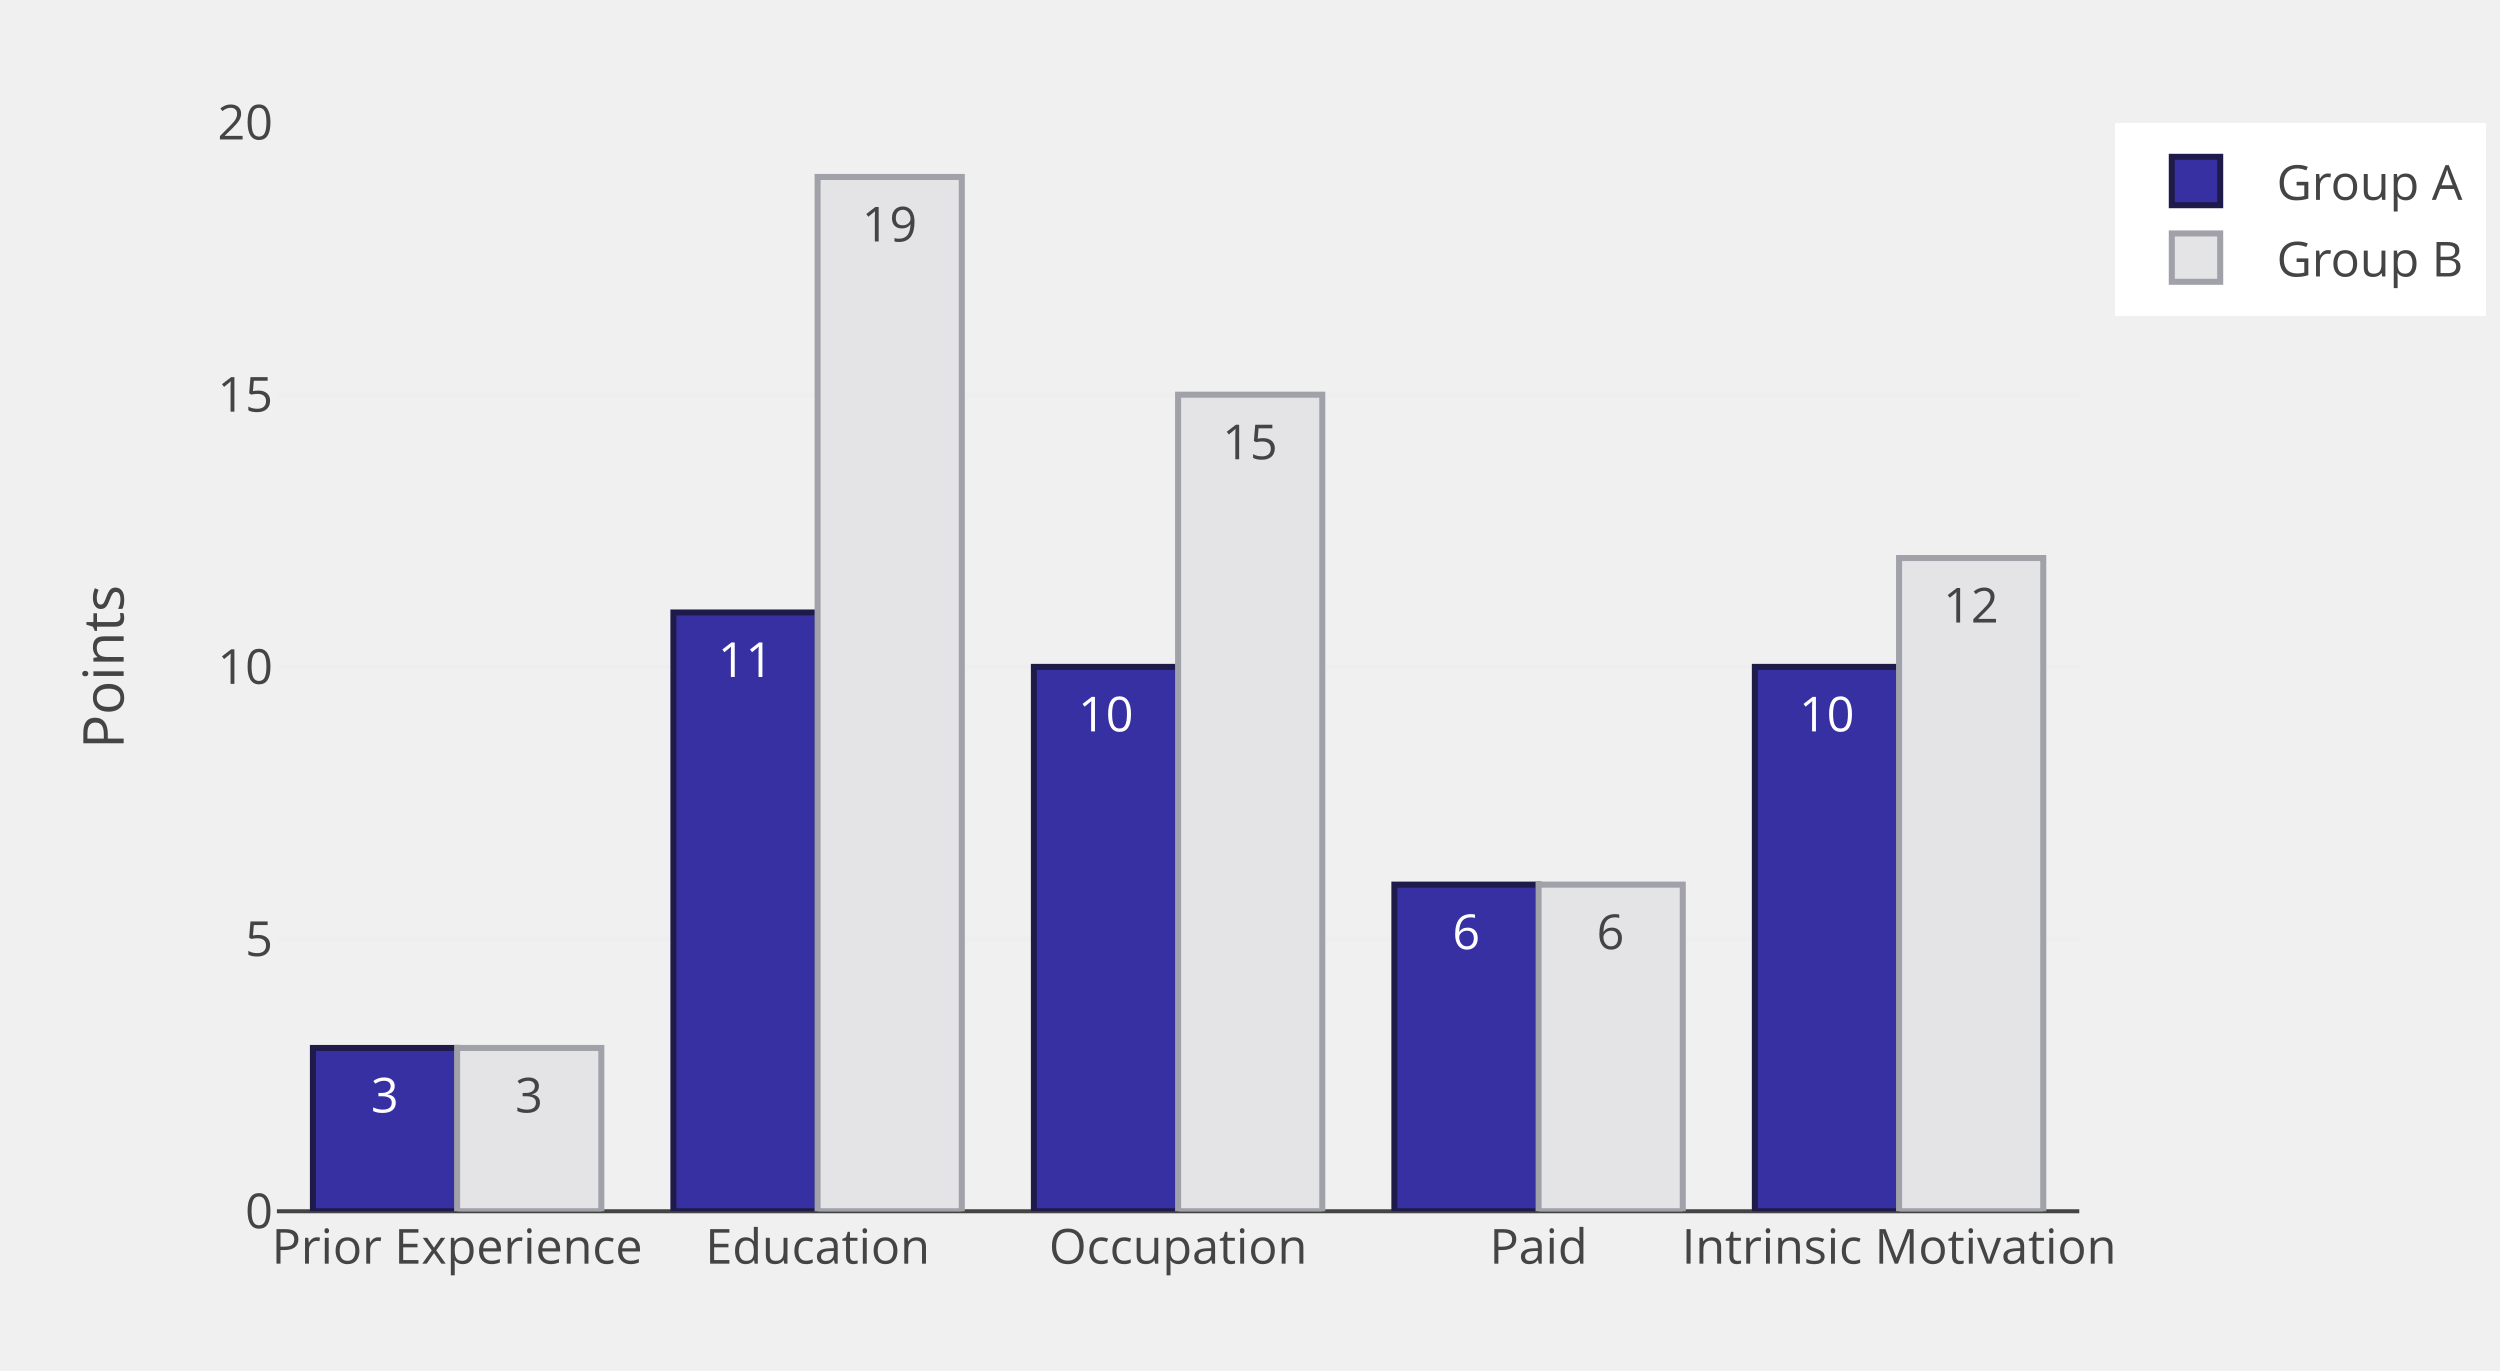
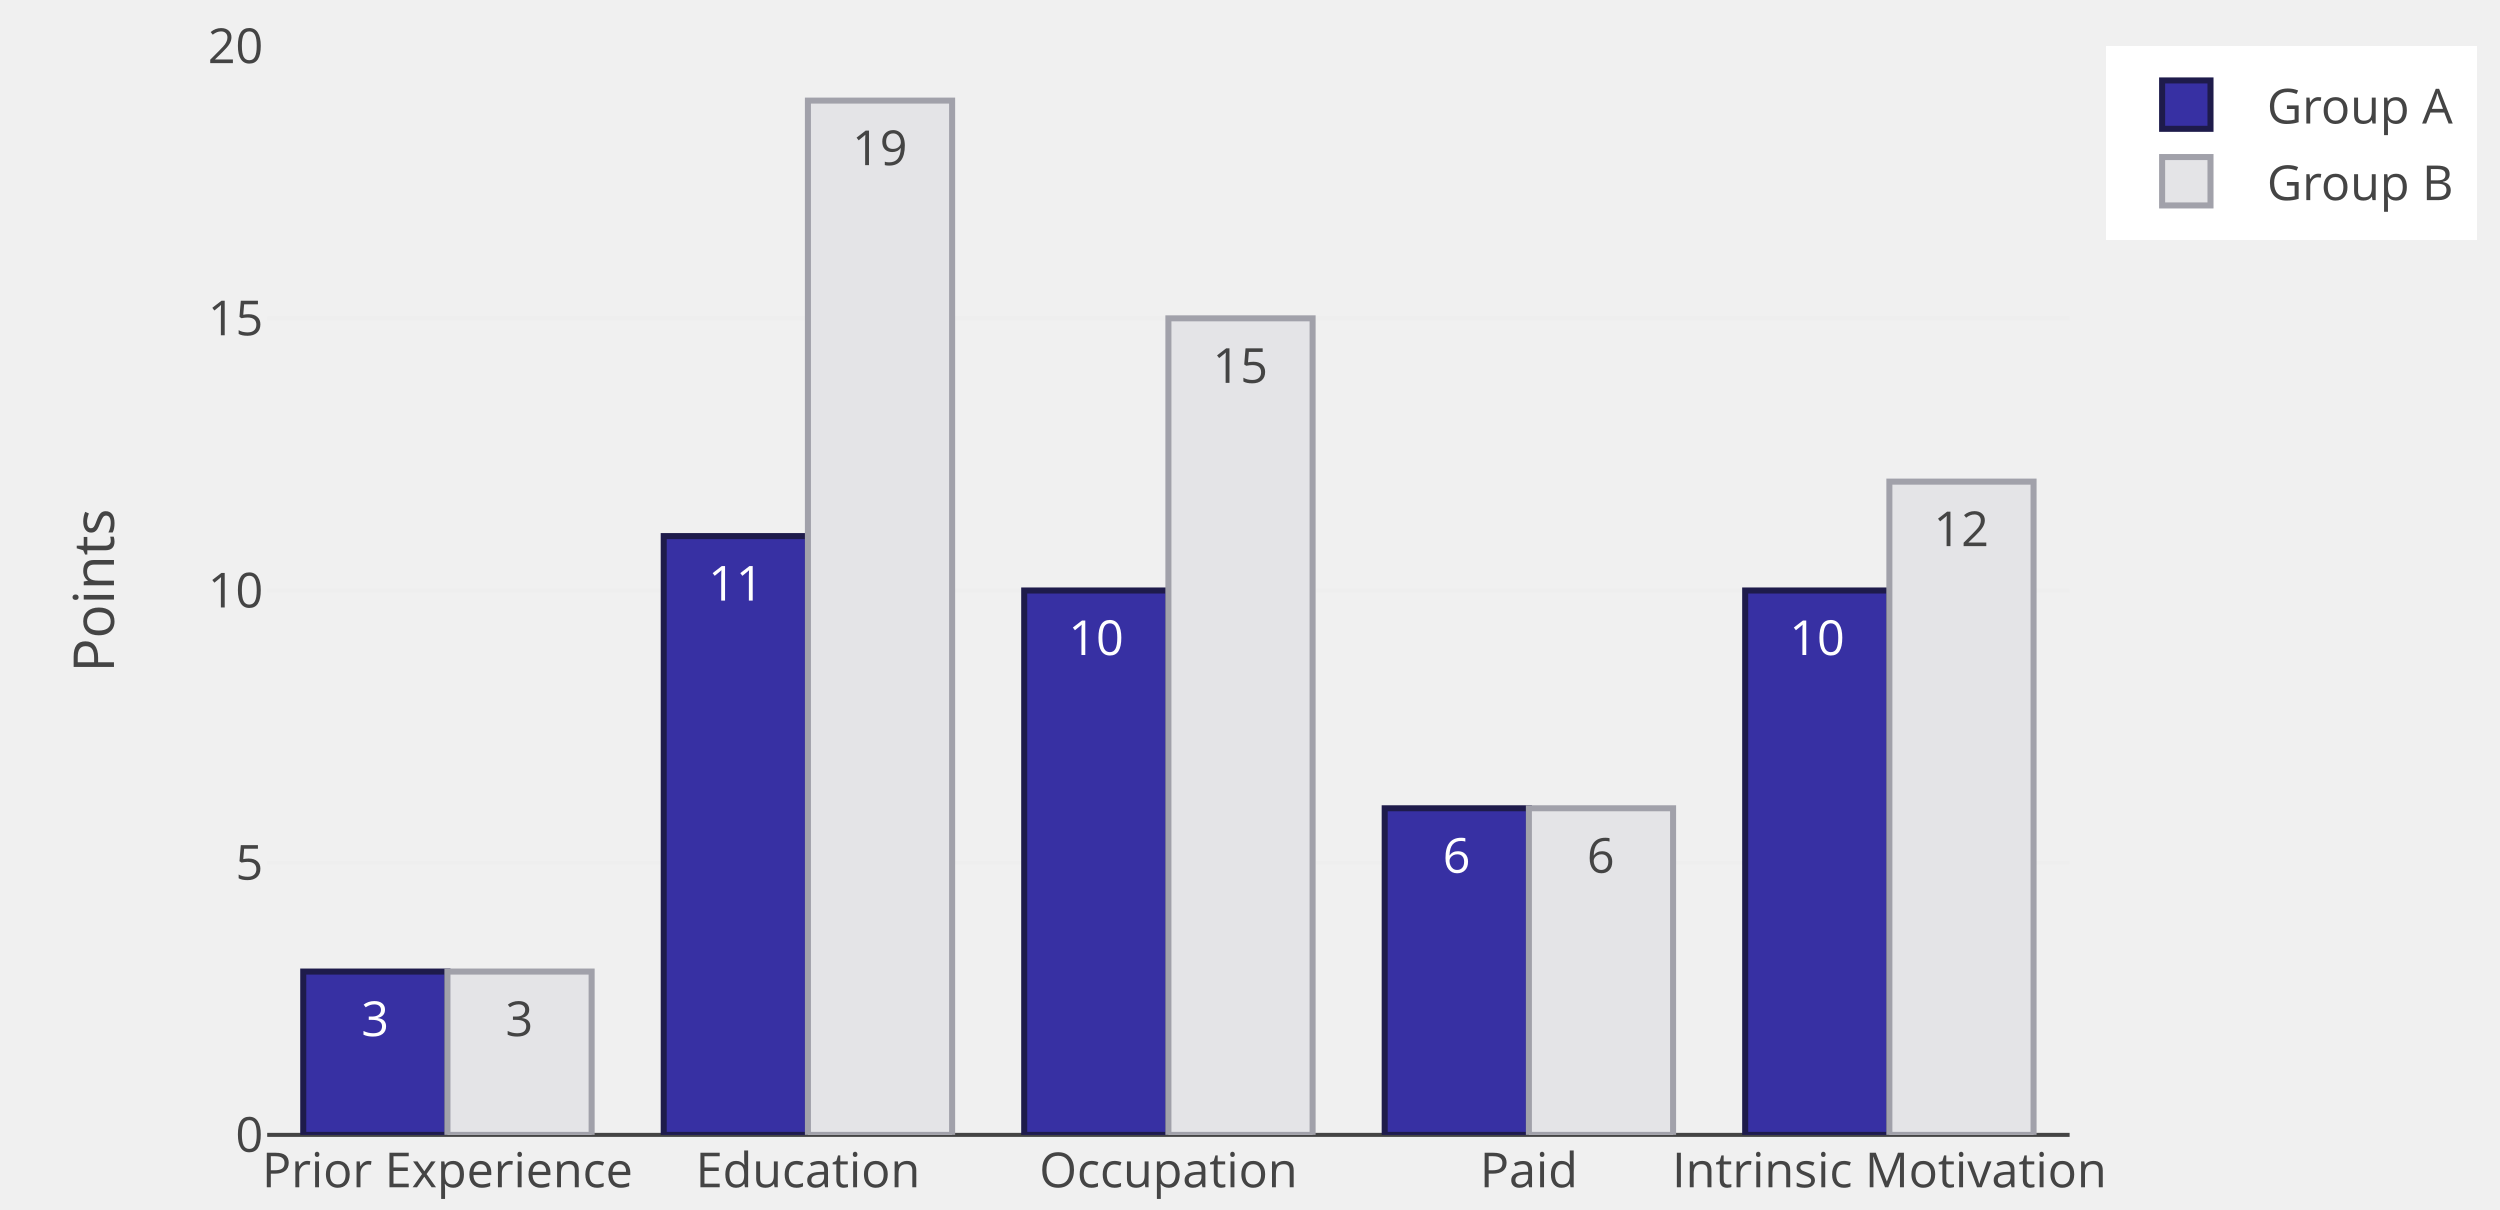
- <svg xmlns="http://www.w3.org/2000/svg" class="main-svg" width="620" height="340" viewBox="0 0 620 340" version="1.1" id="svg92">
+ <svg xmlns="http://www.w3.org/2000/svg" class="main-svg" width="620" height="300" viewBox="0 0 620 300" version="1.1" id="svg92">
  <defs id="defs-e88133">
    <g class="clips" id="g5">
      <clipPath id="clipe88133xyplot" class="plotclip">
        <rect width="447" height="270" id="rect2" x="0" y="0" />
      </clipPath>
      <clipPath class="axesclip" id="clipe88133x">
        <rect x="80" y="0" width="447" height="450" id="rect3" />
      </clipPath>
      <clipPath class="axesclip" id="clipe88133y">
        <rect x="0" y="100" width="640" height="270" id="rect4" />
      </clipPath>
      <clipPath class="axesclip" id="clipe88133xy">
        <rect x="80" y="100" width="447" height="270" id="rect5" />
      </clipPath>
    </g>
    <g class="gradients" id="g6" />
    <g class="patterns" id="g7" />
  </defs>
  <g class="bglayer" id="g8" />
  <g class="layer-below" id="g11">
    <g class="imagelayer" id="g9" />
    <g class="shapelayer" id="g10" />
  </g>
-   <g class="cartesianlayer" id="g59" transform="translate(-11.33298,-69.60938)">
+   <g class="cartesianlayer" id="g59" transform="translate(-13.73552,-88.55179)">
    <g class="subplot xy" id="g58">
      <g class="layer-subplot" id="g14">
        <g class="shapelayer" id="g12" />
        <g class="imagelayer" id="g13" />
      </g>
      <g class="minor-gridlayer" id="g17">
        <g class="x" id="g15" />
        <g class="y" id="g16" />
      </g>
      <g class="gridlayer" id="g21">
        <g class="x" id="g18" />
        <g class="y" id="g20">
          <path class="ygrid crisp" transform="translate(0,302.5)" d="M 80,0 H 527" style="stroke:#eeeeee;stroke-width:1px;stroke-opacity:1" id="path18" />
          <path class="ygrid crisp" transform="translate(0,235)" d="M 80,0 H 527" style="stroke:#eeeeee;stroke-width:1px;stroke-opacity:1" id="path19" />
          <path class="ygrid crisp" transform="translate(0,167.5)" d="M 80,0 H 527" style="stroke:#eeeeee;stroke-width:1px;stroke-opacity:1" id="path20" />
        </g>
      </g>
      <g class="zerolinelayer" id="g22">
        <path class="yzl zl crisp" transform="translate(0,370)" d="M 80,0 H 527" style="stroke:#444444;stroke-width:1px;stroke-opacity:1" id="path21" />
      </g>
      <path class="xlines-below" id="path22" d="" />
      <path class="ylines-below" id="path23" d="" />
      <g class="overlines-below" id="g23" />
      <g class="xaxislayer-below" id="g24" />
      <g class="yaxislayer-below" id="g25" />
      <g class="overaxes-below" id="g26" />
      <g class="plot" transform="translate(80,100)" clip-path="url(#clipe88133xyplot)" id="g42">
        <g class="barlayer mlayer" id="g41">
          <g class="trace bars" style="opacity:1" id="g33">
            <g class="points" id="g32">
              <g class="point" id="g27">
                <path d="M 8.94,270 V 229.5 H 44.7 V 270 Z" style="opacity:1;vector-effect:none;fill:#3730a3;fill-opacity:1;stroke:#1e1b4b;stroke-width:1.5px;stroke-opacity:1" id="path26" />
                <text class="bartext bartext-inside" text-anchor="middle" data-notex="1" x="0" y="0" style="font-size:12px;font-family:'Open Sans', verdana, arial, sans-serif;white-space:pre;fill:#ffffff;fill-opacity:1" transform="translate(26.7575,245.5)" id="text26">3</text>
              </g>
              <g class="point" id="g28">
                <path d="M 98.34,270 V 121.5 H 134.1 V 270 Z" style="opacity:1;vector-effect:none;fill:#3730a3;fill-opacity:1;stroke:#1e1b4b;stroke-width:1.5px;stroke-opacity:1" id="path27" />
                <text class="bartext bartext-inside" text-anchor="middle" data-notex="1" x="0" y="0" style="font-size:12px;font-family:'Open Sans', verdana, arial, sans-serif;white-space:pre;fill:#ffffff;fill-opacity:1" transform="translate(116.22,137.5)" id="text27">11</text>
              </g>
              <g class="point" id="g29">
                <path d="M 187.74,270 V 135 h 35.76 v 135 z" style="opacity:1;vector-effect:none;fill:#3730a3;fill-opacity:1;stroke:#1e1b4b;stroke-width:1.5px;stroke-opacity:1" id="path28" />
                <text class="bartext bartext-inside" text-anchor="middle" data-notex="1" x="0" y="0" style="font-size:12px;font-family:'Open Sans', verdana, arial, sans-serif;white-space:pre;fill:#ffffff;fill-opacity:1" transform="translate(205.5565,151)" id="text28">10</text>
              </g>
              <g class="point" id="g30">
                <path d="m 277.14,270 v -81 h 35.76 v 81 z" style="opacity:1;vector-effect:none;fill:#3730a3;fill-opacity:1;stroke:#1e1b4b;stroke-width:1.5px;stroke-opacity:1" id="path29" />
                <text class="bartext bartext-inside" text-anchor="middle" data-notex="1" x="0" y="0" style="font-size:12px;font-family:'Open Sans', verdana, arial, sans-serif;white-space:pre;fill:#ffffff;fill-opacity:1" transform="translate(294.9575,205)" id="text29">6</text>
              </g>
              <g class="point" id="g31">
                <path d="M 366.54,270 V 135 h 35.76 v 135 z" style="opacity:1;vector-effect:none;fill:#3730a3;fill-opacity:1;stroke:#1e1b4b;stroke-width:1.5px;stroke-opacity:1" id="path30" />
                <text class="bartext bartext-inside" text-anchor="middle" data-notex="1" x="0" y="0" style="font-size:12px;font-family:'Open Sans', verdana, arial, sans-serif;white-space:pre;fill:#ffffff;fill-opacity:1" transform="translate(384.3565,151)" id="text30">10</text>
              </g>
            </g>
          </g>
          <g class="trace bars" style="opacity:1" id="g40">
            <g class="points" id="g39">
              <g class="point" id="g34">
                <path d="M 44.7,270 V 229.5 H 80.46 V 270 Z" style="opacity:1;vector-effect:none;fill:#e4e4e7;fill-opacity:1;stroke:#a1a1aa;stroke-width:1.5px;stroke-opacity:1" id="path33" />
                <text class="bartext bartext-inside" text-anchor="middle" data-notex="1" x="0" y="0" style="font-size:12px;font-family:'Open Sans', verdana, arial, sans-serif;white-space:pre;fill:#444444;fill-opacity:1" transform="translate(62.5175,245.5)" id="text33">3</text>
              </g>
              <g class="point" id="g35">
                <path d="M 134.1,270 V 13.5 h 35.76 V 270 Z" style="opacity:1;vector-effect:none;fill:#e4e4e7;fill-opacity:1;stroke:#a1a1aa;stroke-width:1.5px;stroke-opacity:1" id="path34" />
                <text class="bartext bartext-inside" text-anchor="middle" data-notex="1" x="0" y="0" style="font-size:12px;font-family:'Open Sans', verdana, arial, sans-serif;white-space:pre;fill:#444444;fill-opacity:1" transform="translate(151.9165,29.5)" id="text34">19</text>
              </g>
              <g class="point" id="g36">
                <path d="M 223.5,270 V 67.5 h 35.76 V 270 Z" style="opacity:1;vector-effect:none;fill:#e4e4e7;fill-opacity:1;stroke:#a1a1aa;stroke-width:1.5px;stroke-opacity:1" id="path35" />
                <text class="bartext bartext-inside" text-anchor="middle" data-notex="1" x="0" y="0" style="font-size:12px;font-family:'Open Sans', verdana, arial, sans-serif;white-space:pre;fill:#444444;fill-opacity:1" transform="translate(241.3165,83.5)" id="text35">15</text>
              </g>
              <g class="point" id="g37">
                <path d="m 312.9,270 v -81 h 35.76 v 81 z" style="opacity:1;vector-effect:none;fill:#e4e4e7;fill-opacity:1;stroke:#a1a1aa;stroke-width:1.5px;stroke-opacity:1" id="path36" />
                <text class="bartext bartext-inside" text-anchor="middle" data-notex="1" x="0" y="0" style="font-size:12px;font-family:'Open Sans', verdana, arial, sans-serif;white-space:pre;fill:#444444;fill-opacity:1" transform="translate(330.7175,205)" id="text36">6</text>
              </g>
              <g class="point" id="g38">
                <path d="M 402.3,270 V 108 h 35.76 v 162 z" style="opacity:1;vector-effect:none;fill:#e4e4e7;fill-opacity:1;stroke:#a1a1aa;stroke-width:1.5px;stroke-opacity:1" id="path37" />
                <text class="bartext bartext-inside" text-anchor="middle" data-notex="1" x="0" y="0" style="font-size:12px;font-family:'Open Sans', verdana, arial, sans-serif;white-space:pre;fill:#444444;fill-opacity:1" transform="translate(420.1165,124)" id="text37">12</text>
              </g>
            </g>
          </g>
        </g>
      </g>
      <g class="overplot" id="g43" />
      <path class="xlines-above crisp" d="M 0,0" style="fill:none" id="path43" />
      <path class="ylines-above crisp" d="M 0,0" style="fill:none" id="path44" />
      <g class="overlines-above" id="g44" />
      <g class="xaxislayer-above" id="g50">
        <g class="xtick" id="g45">
          <text text-anchor="middle" x="0" y="383" transform="translate(124.7)" style="font-size:12px;font-family:'Open Sans', verdana, arial, sans-serif;white-space:pre;opacity:1;fill:#444444;fill-opacity:1" id="text44">Prior Experience</text>
        </g>
        <g class="xtick" id="g46">
          <text text-anchor="middle" x="0" y="383" transform="translate(214.1)" style="font-size:12px;font-family:'Open Sans', verdana, arial, sans-serif;white-space:pre;opacity:1;fill:#444444;fill-opacity:1" id="text45">Education</text>
        </g>
        <g class="xtick" id="g47">
          <text text-anchor="middle" x="0" y="383" transform="translate(303.5)" style="font-size:12px;font-family:'Open Sans', verdana, arial, sans-serif;white-space:pre;opacity:1;fill:#444444;fill-opacity:1" id="text46">Occupation</text>
        </g>
        <g class="xtick" id="g48">
          <text text-anchor="middle" x="0" y="383" transform="translate(392.9)" style="font-size:12px;font-family:'Open Sans', verdana, arial, sans-serif;white-space:pre;opacity:1;fill:#444444;fill-opacity:1" id="text47">Paid</text>
        </g>
        <g class="xtick" id="g49">
          <text text-anchor="middle" x="0" y="383" transform="translate(482.3)" style="font-size:12px;font-family:'Open Sans', verdana, arial, sans-serif;white-space:pre;opacity:1;fill:#444444;fill-opacity:1" id="text48">Intrinsic Motivation</text>
        </g>
      </g>
      <g class="yaxislayer-above" id="g56">
        <g class="ytick" id="g51">
          <text text-anchor="end" x="79" y="4.2" transform="translate(0,370)" style="font-size:12px;font-family:'Open Sans', verdana, arial, sans-serif;white-space:pre;opacity:1;fill:#444444;fill-opacity:1" id="text50">0</text>
        </g>
        <g class="ytick" id="g52">
          <text text-anchor="end" x="79" y="4.2" style="font-size:12px;font-family:'Open Sans', verdana, arial, sans-serif;white-space:pre;opacity:1;fill:#444444;fill-opacity:1" transform="translate(0,302.5)" id="text51">5</text>
        </g>
        <g class="ytick" id="g53">
          <text text-anchor="end" x="79" y="4.2" style="font-size:12px;font-family:'Open Sans', verdana, arial, sans-serif;white-space:pre;opacity:1;fill:#444444;fill-opacity:1" transform="translate(0,235)" id="text52">10</text>
        </g>
        <g class="ytick" id="g54">
          <text text-anchor="end" x="79" y="4.2" style="font-size:12px;font-family:'Open Sans', verdana, arial, sans-serif;white-space:pre;opacity:1;fill:#444444;fill-opacity:1" transform="translate(0,167.5)" id="text53">15</text>
        </g>
        <g class="ytick" id="g55">
          <text text-anchor="end" x="79" y="4.2" style="font-size:12px;font-family:'Open Sans', verdana, arial, sans-serif;white-space:pre;opacity:1;fill:#444444;fill-opacity:1" transform="translate(0,100)" id="text54">20</text>
        </g>
      </g>
      <g class="overaxes-above" id="g57" />
    </g>
  </g>
  <g class="polarlayer" id="g60" />
  <g class="smithlayer" id="g61" />
  <g class="ternarylayer" id="g62" />
  <g class="geolayer" id="g63" />
  <g class="funnelarealayer" id="g64" />
  <g class="pielayer" id="g65" />
  <g class="iciclelayer" id="g66" />
  <g class="treemaplayer" id="g67" />
  <g class="sunburstlayer" id="g68" />
  <g class="glimages" id="g69" />
  <defs id="topdefs-e88133">
    <g class="clips" id="g70" />
    <clipPath id="legende88133">
      <rect width="92" height="48" x="0" y="0" id="rect70" />
    </clipPath>
  </defs>
  <g class="layer-above" id="g73">
    <g class="imagelayer" id="g71" />
    <g class="shapelayer" id="g72" />
  </g>
-   <g class="infolayer" id="g92" transform="translate(-11.33298,-69.60938)">
+   <g class="infolayer" id="g92" transform="translate(-13.73552,-88.55179)">
    <g class="legend" pointer-events="all" transform="translate(535.94,100)" id="g88">
      <rect class="bg" shape-rendering="crispEdges" width="92" height="48" x="0" y="0" style="fill:#ffffff;fill-opacity:1;stroke:#444444;stroke-width:0px;stroke-opacity:1" id="rect73" />
      <g class="scrollbox" clip-path="url(#legende88133)" id="g87">
        <g class="groups" id="g86">
          <g class="traces" transform="translate(0,14.5)" style="opacity:1" id="g79">
            <text class="legendtext" text-anchor="start" x="40" y="4.68" style="font-size:12px;font-family:'Open Sans', verdana, arial, sans-serif;white-space:pre;fill:#444444;fill-opacity:1" id="text73">Group A</text>
            <g class="layers" style="opacity:1" id="g78">
              <g class="legendfill" id="g74" />
              <g class="legendlines" id="g75" />
              <g class="legendsymbols" id="g77">
                <g class="legendpoints" id="g76">
                  <path class="legendundefined" d="M 6,6 H -6 V -6 H 6 Z" transform="translate(20)" style="fill:#3730a3;fill-opacity:1;stroke:#1e1b4b;stroke-width:1.5px;stroke-opacity:1" id="path75" />
                </g>
              </g>
            </g>
            <rect class="legendtoggle" x="0" y="-9.5" width="86.479" height="19" style="fill:#000000;fill-opacity:0" id="rect78" />
          </g>
          <g class="traces" transform="translate(0,33.5)" style="opacity:1" id="g85">
            <text class="legendtext" text-anchor="start" x="40" y="4.68" style="font-size:12px;font-family:'Open Sans', verdana, arial, sans-serif;white-space:pre;fill:#444444;fill-opacity:1" id="text79">Group B</text>
            <g class="layers" style="opacity:1" id="g84">
              <g class="legendfill" id="g80" />
              <g class="legendlines" id="g81" />
              <g class="legendsymbols" id="g83">
                <g class="legendpoints" id="g82">
                  <path class="legendundefined" d="M 6,6 H -6 V -6 H 6 Z" transform="translate(20)" style="fill:#e4e4e7;fill-opacity:1;stroke:#a1a1aa;stroke-width:1.5px;stroke-opacity:1" id="path81" />
                </g>
              </g>
            </g>
            <rect class="legendtoggle" x="0" y="-9.5" width="86.479" height="19" style="fill:#000000;fill-opacity:0" id="rect84" />
          </g>
        </g>
      </g>
      <rect class="scrollbar" rx="20" ry="3" width="0" height="0" x="0" y="0" style="fill:#808ba4;fill-opacity:1" id="rect87" />
    </g>
    <g class="g-gtitle" id="g89" />
    <g class="g-xtitle" id="g90" />
    <g class="g-ytitle" id="g91">
      <text class="ytitle" transform="rotate(-90,42,235)" x="42" y="235" text-anchor="middle" style="font-weight:normal;font-size:14px;font-family:'Open Sans', verdana, arial, sans-serif;white-space:pre;opacity:1;fill:#444444" id="text90">Points</text>
    </g>
  </g>
</svg>
